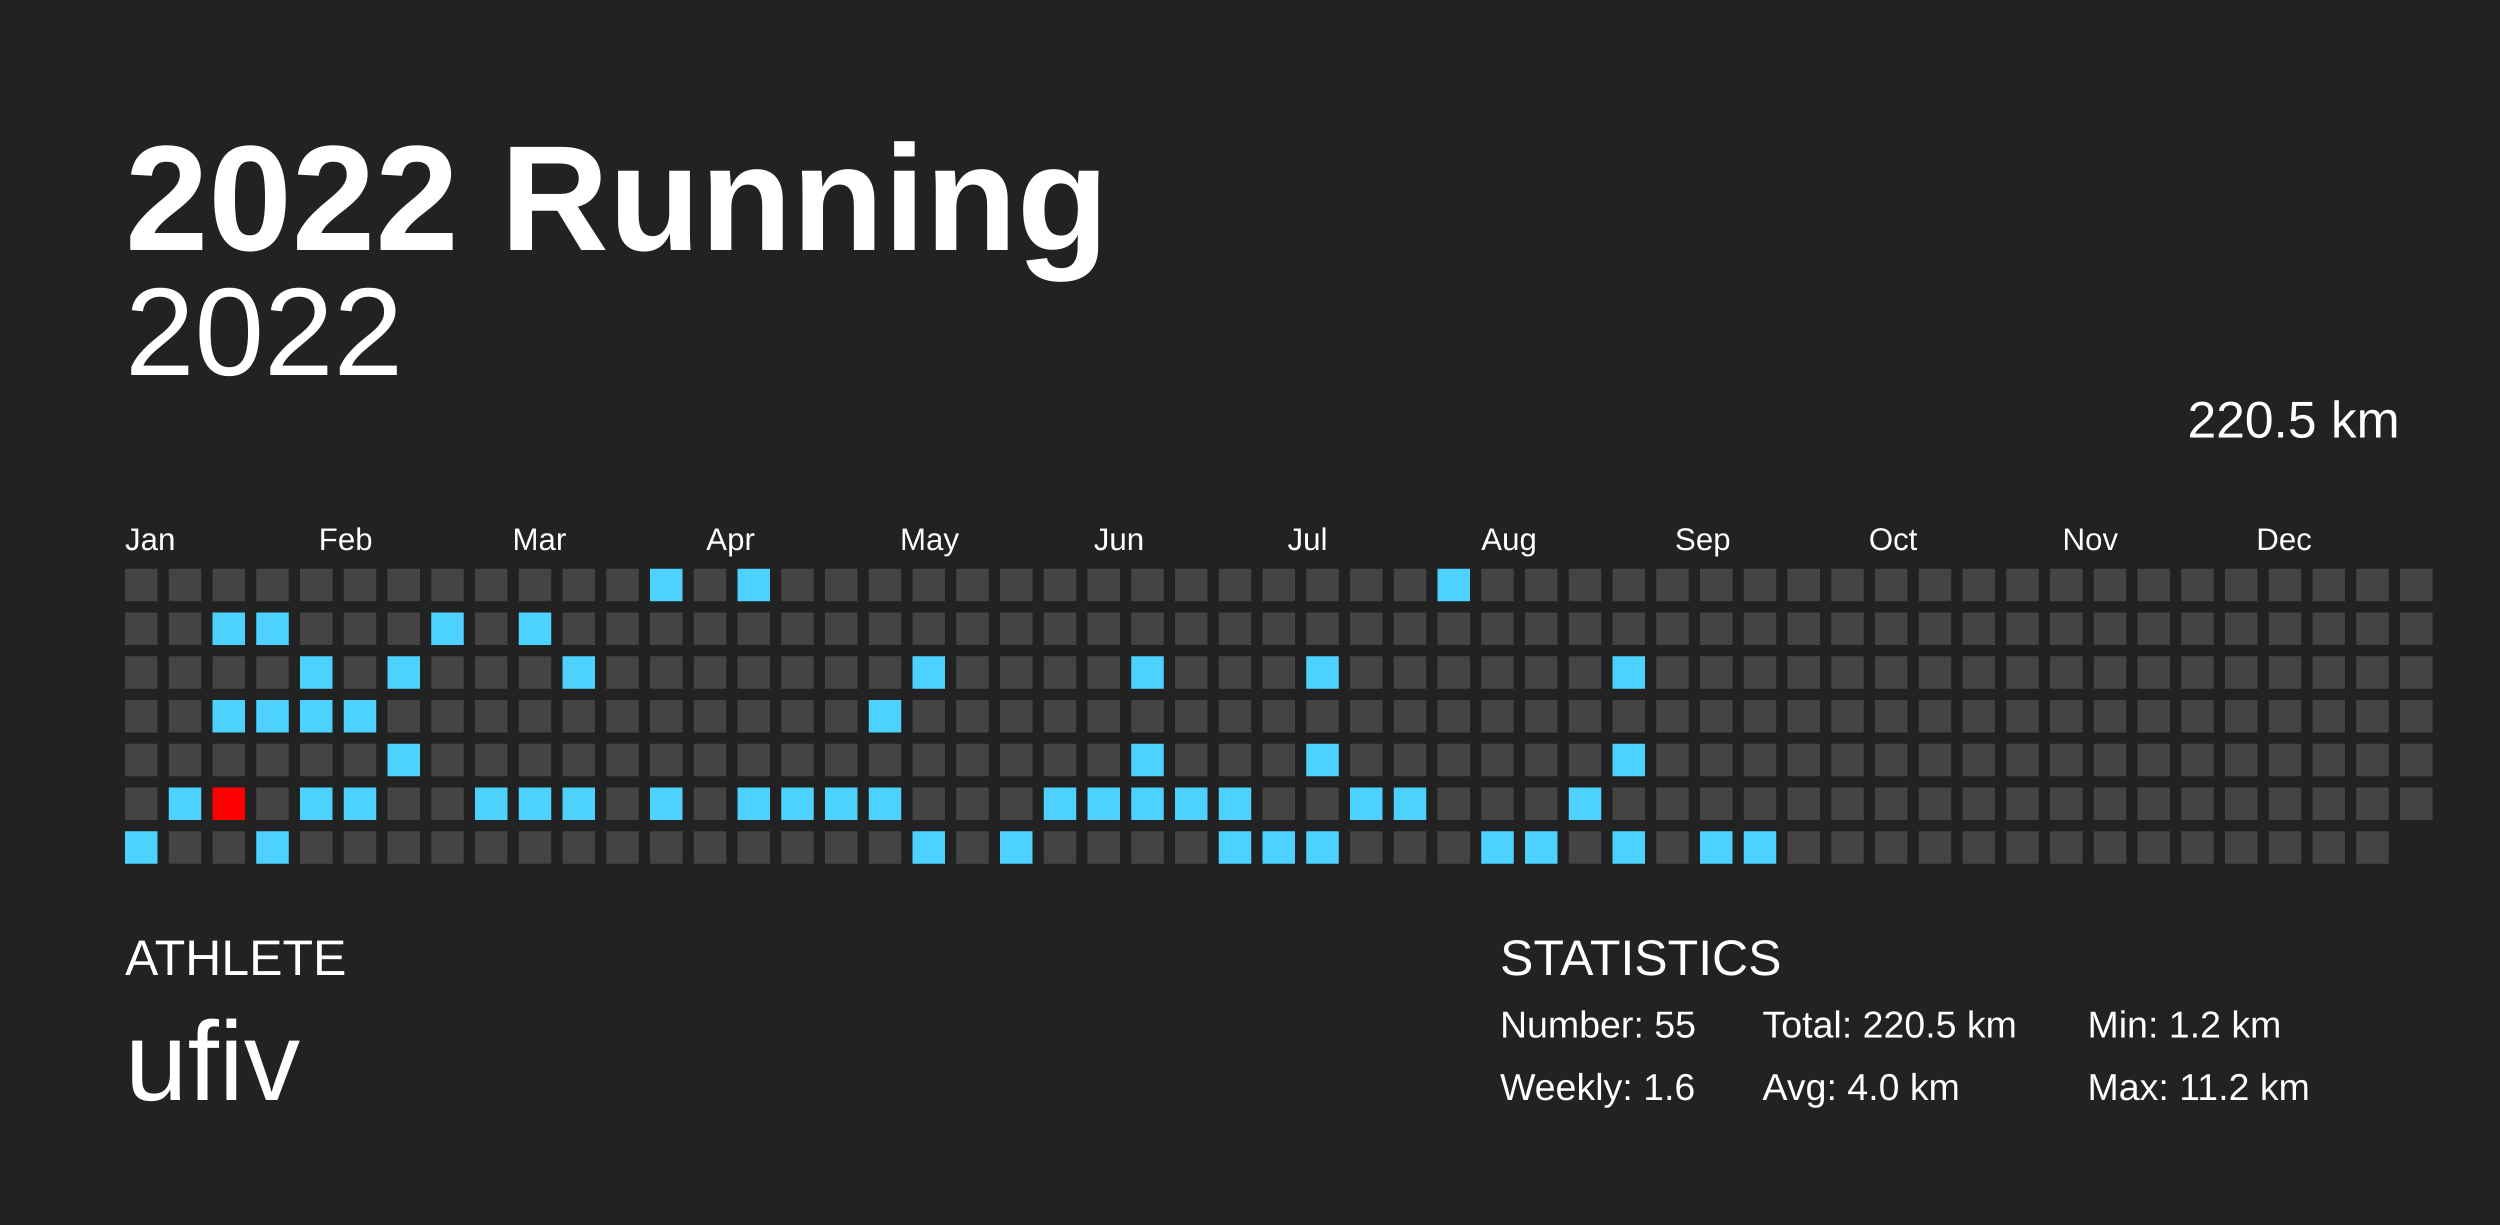
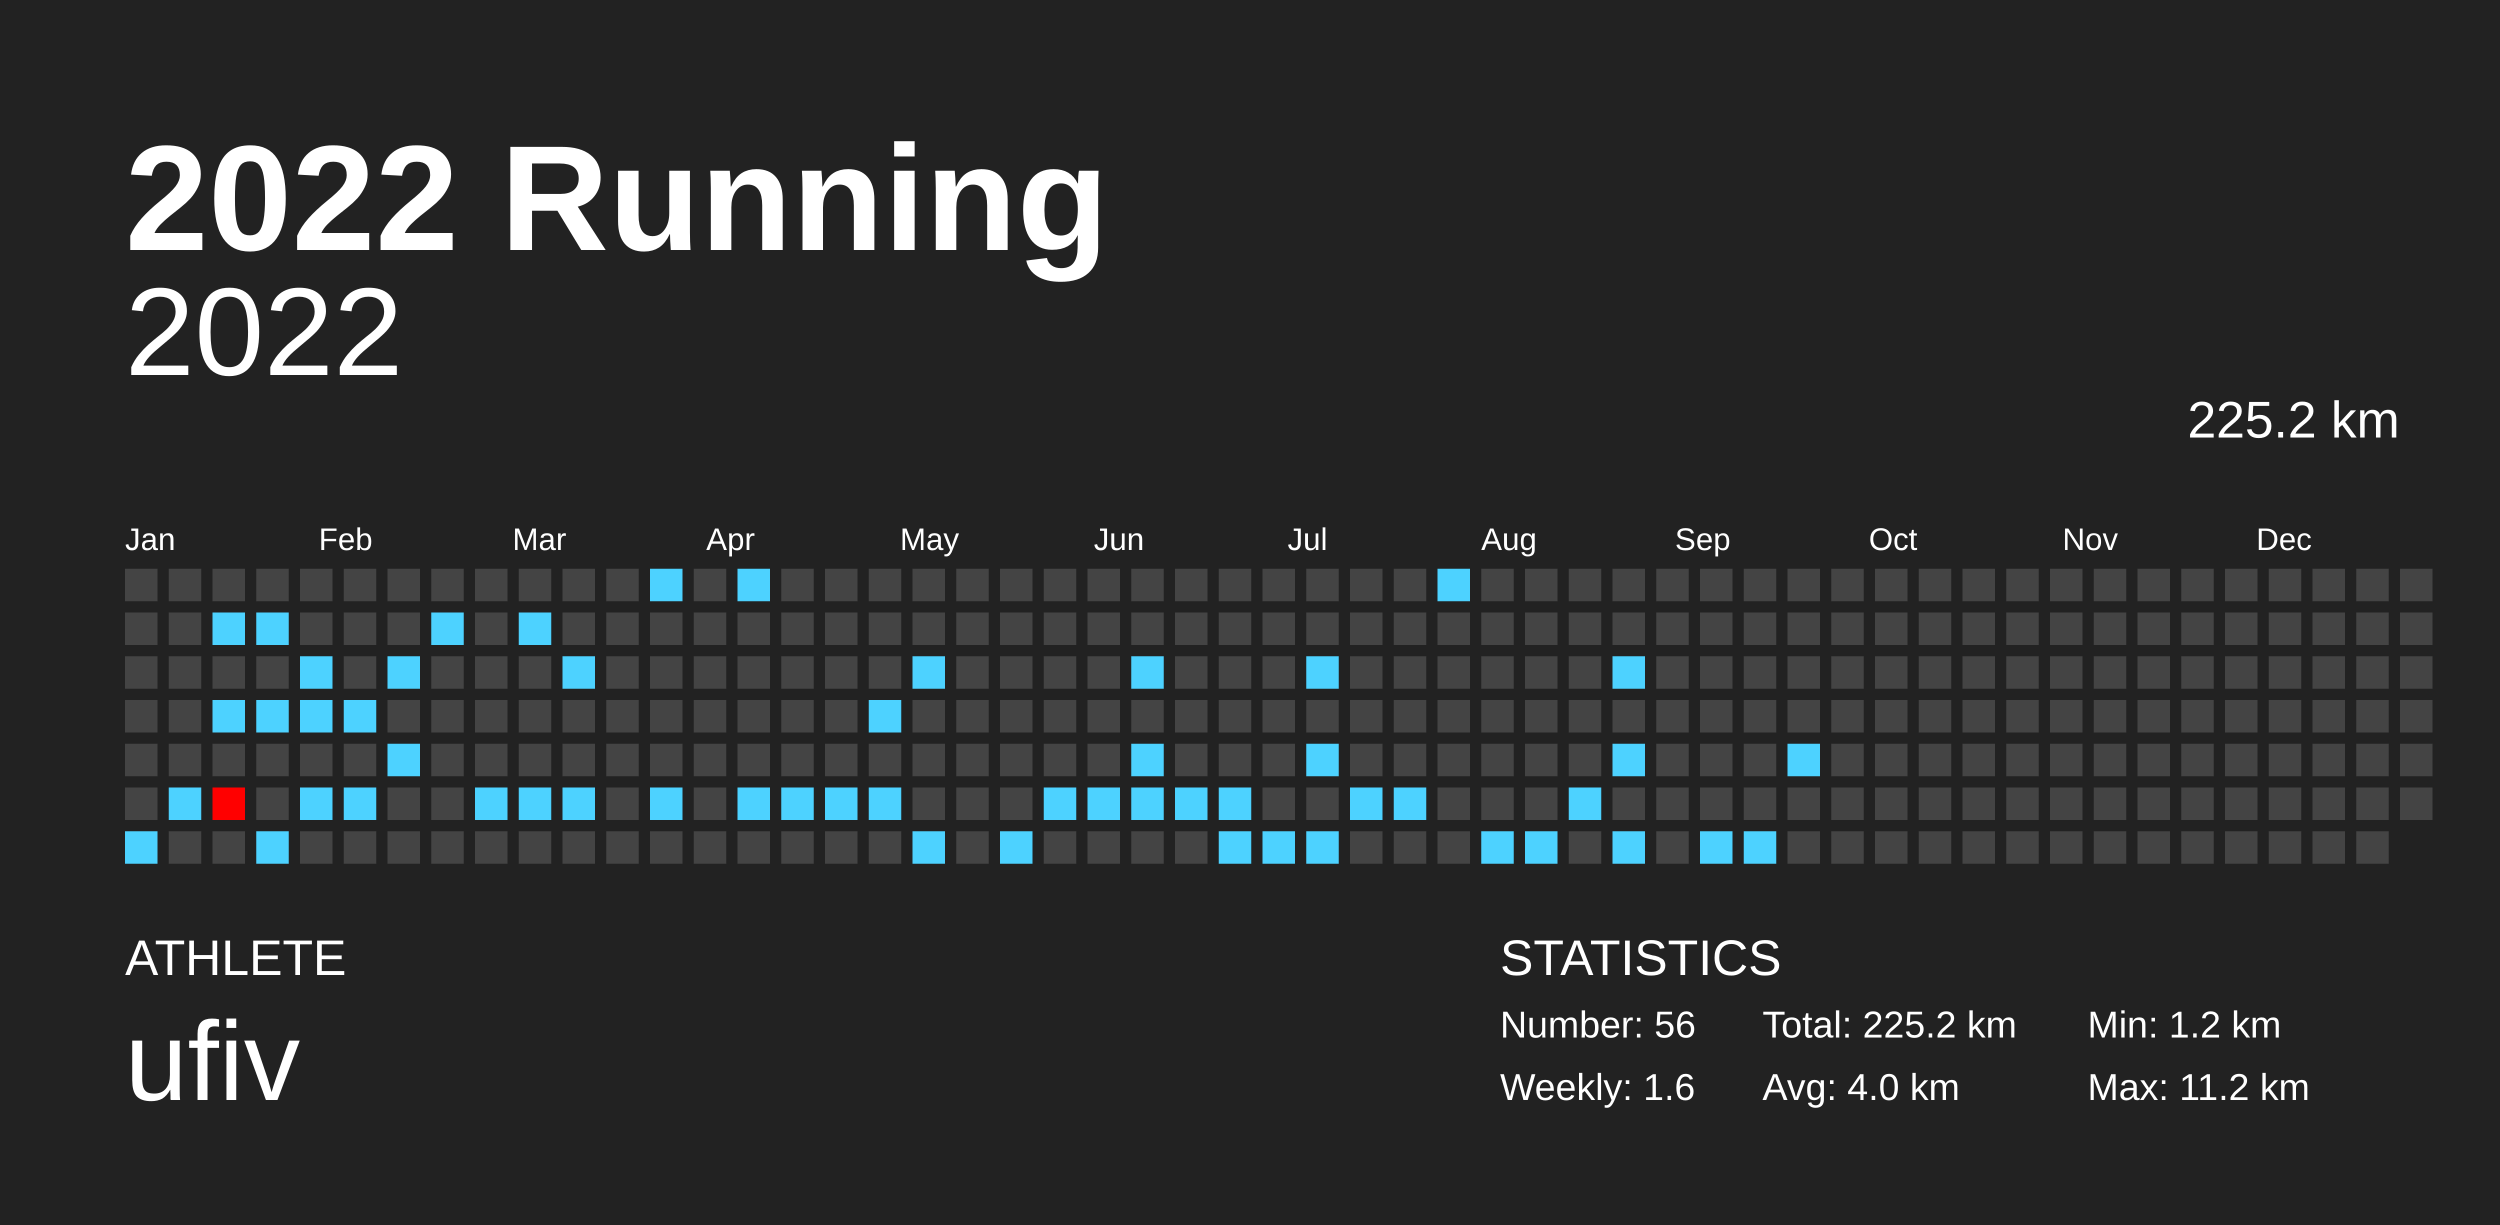
<svg xmlns="http://www.w3.org/2000/svg" baseProfile="full" height="98mm" version="1.1" viewBox="0,0,200,98" width="200mm">
  <defs />
  <rect fill="#222222" height="98" width="200" x="0" y="0" />
  <text fill="#FFFFFF" style="font-size:12px; font-family:Arial; font-weight:bold;" x="10" y="20">2022 Running</text>
  <text fill="#FFFFFF" style="font-size:4px; font-family:Arial" x="10" y="78">ATHLETE</text>
  <text fill="#FFFFFF" style="font-size:9px; font-family:Arial" x="10" y="88">ufiv</text>
  <text fill="#FFFFFF" style="font-size:4px; font-family:Arial" x="120" y="78">STATISTICS</text>
-   <text fill="#FFFFFF" style="font-size:3px; font-family:Arial" x="120" y="83">Number: 55</text>
+   <text fill="#FFFFFF" style="font-size:3px; font-family:Arial" x="120" y="83">Number: 56</text>
  <text fill="#FFFFFF" style="font-size:3px; font-family:Arial" x="120" y="88">Weekly: 1.6</text>
-   <text fill="#FFFFFF" style="font-size:3px; font-family:Arial" x="141" y="83">Total: 220.5 km</text>
+   <text fill="#FFFFFF" style="font-size:3px; font-family:Arial" x="141" y="83">Total: 225.2 km</text>
  <text fill="#FFFFFF" style="font-size:3px; font-family:Arial" x="141" y="88">Avg: 4.0 km</text>
  <text fill="#FFFFFF" style="font-size:3px; font-family:Arial" x="167" y="83">Min: 1.2 km</text>
  <text fill="#FFFFFF" style="font-size:3px; font-family:Arial" x="167" y="88">Max: 11.2 km</text>
  <text alignment-baseline="hanging" fill="#FFFFFF" style="font-size:10.0px; font-family:Arial;" x="10" y="30">2022</text>
-   <text alignment-baseline="hanging" fill="#FFFFFF" style="font-size:4.125px; font-family:Arial;" x="175" y="35">220.5 km</text>
+   <text alignment-baseline="hanging" fill="#FFFFFF" style="font-size:4.125px; font-family:Arial;" x="175" y="35">225.2 km</text>
  <text fill="#FFFFFF" style="font-size:2.5px; font-family:Arial" x="10.0" y="44">Jan</text>
  <text fill="#FFFFFF" style="font-size:2.5px; font-family:Arial" x="25.5" y="44">Feb</text>
  <text fill="#FFFFFF" style="font-size:2.5px; font-family:Arial" x="41.0" y="44">Mar</text>
  <text fill="#FFFFFF" style="font-size:2.5px; font-family:Arial" x="56.5" y="44">Apr</text>
  <text fill="#FFFFFF" style="font-size:2.5px; font-family:Arial" x="72.0" y="44">May</text>
  <text fill="#FFFFFF" style="font-size:2.5px; font-family:Arial" x="87.5" y="44">Jun</text>
  <text fill="#FFFFFF" style="font-size:2.5px; font-family:Arial" x="103.0" y="44">Jul</text>
  <text fill="#FFFFFF" style="font-size:2.5px; font-family:Arial" x="118.5" y="44">Aug</text>
  <text fill="#FFFFFF" style="font-size:2.5px; font-family:Arial" x="134.0" y="44">Sep</text>
  <text fill="#FFFFFF" style="font-size:2.5px; font-family:Arial" x="149.5" y="44">Oct</text>
  <text fill="#FFFFFF" style="font-size:2.5px; font-family:Arial" x="165.0" y="44">Nov</text>
  <text fill="#FFFFFF" style="font-size:2.5px; font-family:Arial" x="180.5" y="44">Dec</text>
  <rect fill="#444444" height="2.6" width="2.6" x="10.0" y="45.5" />
  <rect fill="#444444" height="2.6" width="2.6" x="10.0" y="49.0" />
  <rect fill="#444444" height="2.6" width="2.6" x="10.0" y="52.5" />
  <rect fill="#444444" height="2.6" width="2.6" x="10.0" y="56.0" />
  <rect fill="#444444" height="2.6" width="2.6" x="10.0" y="59.5" />
  <rect fill="#444444" height="2.6" width="2.6" x="10.0" y="63.0" />
  <rect fill="#4dd2ff" height="2.6" width="2.6" x="10.0" y="66.5" />
  <rect fill="#444444" height="2.6" width="2.6" x="13.5" y="45.5" />
  <rect fill="#444444" height="2.6" width="2.6" x="13.5" y="49.0" />
  <rect fill="#444444" height="2.6" width="2.6" x="13.5" y="52.5" />
  <rect fill="#444444" height="2.6" width="2.6" x="13.5" y="56.0" />
  <rect fill="#444444" height="2.6" width="2.6" x="13.5" y="59.5" />
  <rect fill="#4dd2ff" height="2.6" width="2.6" x="13.5" y="63.0" />
  <rect fill="#444444" height="2.6" width="2.6" x="13.5" y="66.5" />
  <rect fill="#444444" height="2.6" width="2.6" x="17.0" y="45.5" />
  <rect fill="#4dd2ff" height="2.6" width="2.6" x="17.0" y="49.0" />
  <rect fill="#444444" height="2.6" width="2.6" x="17.0" y="52.5" />
  <rect fill="#4dd2ff" height="2.6" width="2.6" x="17.0" y="56.0" />
  <rect fill="#444444" height="2.6" width="2.6" x="17.0" y="59.5" />
  <rect fill="#ff0000" height="2.6" width="2.6" x="17.0" y="63.0" />
  <rect fill="#444444" height="2.6" width="2.6" x="17.0" y="66.5" />
  <rect fill="#444444" height="2.6" width="2.6" x="20.5" y="45.5" />
  <rect fill="#4dd2ff" height="2.6" width="2.6" x="20.5" y="49.0" />
  <rect fill="#444444" height="2.6" width="2.6" x="20.5" y="52.5" />
  <rect fill="#4dd2ff" height="2.6" width="2.6" x="20.5" y="56.0" />
  <rect fill="#444444" height="2.6" width="2.6" x="20.5" y="59.5" />
  <rect fill="#444444" height="2.6" width="2.6" x="20.5" y="63.0" />
  <rect fill="#4dd2ff" height="2.6" width="2.6" x="20.5" y="66.5" />
  <rect fill="#444444" height="2.6" width="2.6" x="24.0" y="45.5" />
  <rect fill="#444444" height="2.6" width="2.6" x="24.0" y="49.0" />
  <rect fill="#4dd2ff" height="2.6" width="2.6" x="24.0" y="52.5" />
  <rect fill="#4dd2ff" height="2.6" width="2.6" x="24.0" y="56.0" />
  <rect fill="#444444" height="2.6" width="2.6" x="24.0" y="59.5" />
  <rect fill="#4dd2ff" height="2.6" width="2.6" x="24.0" y="63.0" />
  <rect fill="#444444" height="2.6" width="2.6" x="24.0" y="66.5" />
  <rect fill="#444444" height="2.6" width="2.6" x="27.5" y="45.5" />
  <rect fill="#444444" height="2.6" width="2.6" x="27.5" y="49.0" />
  <rect fill="#444444" height="2.6" width="2.6" x="27.5" y="52.5" />
  <rect fill="#4dd2ff" height="2.6" width="2.6" x="27.5" y="56.0" />
  <rect fill="#444444" height="2.6" width="2.6" x="27.5" y="59.5" />
  <rect fill="#4dd2ff" height="2.6" width="2.6" x="27.5" y="63.0" />
  <rect fill="#444444" height="2.6" width="2.6" x="27.5" y="66.5" />
  <rect fill="#444444" height="2.6" width="2.6" x="31.0" y="45.5" />
  <rect fill="#444444" height="2.6" width="2.6" x="31.0" y="49.0" />
  <rect fill="#4dd2ff" height="2.6" width="2.6" x="31.0" y="52.5" />
  <rect fill="#444444" height="2.6" width="2.6" x="31.0" y="56.0" />
  <rect fill="#4dd2ff" height="2.6" width="2.6" x="31.0" y="59.5" />
  <rect fill="#444444" height="2.6" width="2.6" x="31.0" y="63.0" />
  <rect fill="#444444" height="2.6" width="2.6" x="31.0" y="66.5" />
  <rect fill="#444444" height="2.6" width="2.6" x="34.5" y="45.5" />
  <rect fill="#4dd2ff" height="2.6" width="2.6" x="34.5" y="49.0" />
  <rect fill="#444444" height="2.6" width="2.6" x="34.5" y="52.5" />
  <rect fill="#444444" height="2.6" width="2.6" x="34.5" y="56.0" />
  <rect fill="#444444" height="2.6" width="2.6" x="34.5" y="59.5" />
  <rect fill="#444444" height="2.6" width="2.6" x="34.5" y="63.0" />
  <rect fill="#444444" height="2.6" width="2.6" x="34.5" y="66.5" />
  <rect fill="#444444" height="2.6" width="2.6" x="38.0" y="45.5" />
  <rect fill="#444444" height="2.6" width="2.6" x="38.0" y="49.0" />
  <rect fill="#444444" height="2.6" width="2.6" x="38.0" y="52.5" />
  <rect fill="#444444" height="2.6" width="2.6" x="38.0" y="56.0" />
  <rect fill="#444444" height="2.6" width="2.6" x="38.0" y="59.5" />
  <rect fill="#4dd2ff" height="2.6" width="2.6" x="38.0" y="63.0" />
  <rect fill="#444444" height="2.6" width="2.6" x="38.0" y="66.5" />
  <rect fill="#444444" height="2.6" width="2.6" x="41.5" y="45.5" />
  <rect fill="#4dd2ff" height="2.6" width="2.6" x="41.5" y="49.0" />
  <rect fill="#444444" height="2.6" width="2.6" x="41.5" y="52.5" />
  <rect fill="#444444" height="2.6" width="2.6" x="41.5" y="56.0" />
  <rect fill="#444444" height="2.6" width="2.6" x="41.5" y="59.5" />
  <rect fill="#4dd2ff" height="2.6" width="2.6" x="41.5" y="63.0" />
  <rect fill="#444444" height="2.6" width="2.6" x="41.5" y="66.5" />
  <rect fill="#444444" height="2.6" width="2.6" x="45.0" y="45.5" />
  <rect fill="#444444" height="2.6" width="2.6" x="45.0" y="49.0" />
  <rect fill="#4dd2ff" height="2.6" width="2.6" x="45.0" y="52.5" />
  <rect fill="#444444" height="2.6" width="2.6" x="45.0" y="56.0" />
  <rect fill="#444444" height="2.6" width="2.6" x="45.0" y="59.5" />
  <rect fill="#4dd2ff" height="2.6" width="2.6" x="45.0" y="63.0" />
  <rect fill="#444444" height="2.6" width="2.6" x="45.0" y="66.5" />
  <rect fill="#444444" height="2.6" width="2.6" x="48.5" y="45.5" />
  <rect fill="#444444" height="2.6" width="2.6" x="48.5" y="49.0" />
  <rect fill="#444444" height="2.6" width="2.6" x="48.5" y="52.5" />
  <rect fill="#444444" height="2.6" width="2.6" x="48.5" y="56.0" />
  <rect fill="#444444" height="2.6" width="2.6" x="48.5" y="59.5" />
  <rect fill="#444444" height="2.6" width="2.6" x="48.5" y="63.0" />
  <rect fill="#444444" height="2.6" width="2.6" x="48.5" y="66.5" />
  <rect fill="#4dd2ff" height="2.6" width="2.6" x="52.0" y="45.5" />
  <rect fill="#444444" height="2.6" width="2.6" x="52.0" y="49.0" />
  <rect fill="#444444" height="2.6" width="2.6" x="52.0" y="52.5" />
  <rect fill="#444444" height="2.6" width="2.6" x="52.0" y="56.0" />
  <rect fill="#444444" height="2.6" width="2.6" x="52.0" y="59.5" />
  <rect fill="#4dd2ff" height="2.6" width="2.6" x="52.0" y="63.0" />
  <rect fill="#444444" height="2.6" width="2.6" x="52.0" y="66.5" />
  <rect fill="#444444" height="2.6" width="2.6" x="55.5" y="45.5" />
  <rect fill="#444444" height="2.6" width="2.6" x="55.5" y="49.0" />
  <rect fill="#444444" height="2.6" width="2.6" x="55.5" y="52.5" />
  <rect fill="#444444" height="2.6" width="2.6" x="55.5" y="56.0" />
  <rect fill="#444444" height="2.6" width="2.6" x="55.5" y="59.5" />
  <rect fill="#444444" height="2.6" width="2.6" x="55.5" y="63.0" />
  <rect fill="#444444" height="2.6" width="2.6" x="55.5" y="66.5" />
  <rect fill="#4dd2ff" height="2.6" width="2.6" x="59.0" y="45.5" />
  <rect fill="#444444" height="2.6" width="2.6" x="59.0" y="49.0" />
  <rect fill="#444444" height="2.6" width="2.6" x="59.0" y="52.5" />
  <rect fill="#444444" height="2.6" width="2.6" x="59.0" y="56.0" />
  <rect fill="#444444" height="2.6" width="2.6" x="59.0" y="59.5" />
  <rect fill="#4dd2ff" height="2.6" width="2.6" x="59.0" y="63.0" />
  <rect fill="#444444" height="2.6" width="2.6" x="59.0" y="66.5" />
  <rect fill="#444444" height="2.6" width="2.6" x="62.5" y="45.5" />
  <rect fill="#444444" height="2.6" width="2.6" x="62.5" y="49.0" />
  <rect fill="#444444" height="2.6" width="2.6" x="62.5" y="52.5" />
  <rect fill="#444444" height="2.6" width="2.6" x="62.5" y="56.0" />
  <rect fill="#444444" height="2.6" width="2.6" x="62.5" y="59.5" />
  <rect fill="#4dd2ff" height="2.6" width="2.6" x="62.5" y="63.0" />
  <rect fill="#444444" height="2.6" width="2.6" x="62.5" y="66.5" />
  <rect fill="#444444" height="2.6" width="2.6" x="66.0" y="45.5" />
  <rect fill="#444444" height="2.6" width="2.6" x="66.0" y="49.0" />
  <rect fill="#444444" height="2.6" width="2.6" x="66.0" y="52.5" />
  <rect fill="#444444" height="2.6" width="2.6" x="66.0" y="56.0" />
  <rect fill="#444444" height="2.6" width="2.6" x="66.0" y="59.5" />
  <rect fill="#4dd2ff" height="2.6" width="2.6" x="66.0" y="63.0" />
  <rect fill="#444444" height="2.6" width="2.6" x="66.0" y="66.5" />
  <rect fill="#444444" height="2.6" width="2.6" x="69.5" y="45.5" />
  <rect fill="#444444" height="2.6" width="2.6" x="69.5" y="49.0" />
  <rect fill="#444444" height="2.6" width="2.6" x="69.5" y="52.5" />
  <rect fill="#4dd2ff" height="2.6" width="2.6" x="69.5" y="56.0" />
  <rect fill="#444444" height="2.6" width="2.6" x="69.5" y="59.5" />
  <rect fill="#4dd2ff" height="2.6" width="2.6" x="69.5" y="63.0" />
  <rect fill="#444444" height="2.6" width="2.6" x="69.5" y="66.5" />
  <rect fill="#444444" height="2.6" width="2.6" x="73.0" y="45.5" />
  <rect fill="#444444" height="2.6" width="2.6" x="73.0" y="49.0" />
  <rect fill="#4dd2ff" height="2.6" width="2.6" x="73.0" y="52.5" />
  <rect fill="#444444" height="2.6" width="2.6" x="73.0" y="56.0" />
  <rect fill="#444444" height="2.6" width="2.6" x="73.0" y="59.5" />
  <rect fill="#444444" height="2.6" width="2.6" x="73.0" y="63.0" />
  <rect fill="#4dd2ff" height="2.6" width="2.6" x="73.0" y="66.5" />
  <rect fill="#444444" height="2.6" width="2.6" x="76.5" y="45.5" />
  <rect fill="#444444" height="2.6" width="2.6" x="76.5" y="49.0" />
  <rect fill="#444444" height="2.6" width="2.6" x="76.5" y="52.5" />
  <rect fill="#444444" height="2.6" width="2.6" x="76.5" y="56.0" />
  <rect fill="#444444" height="2.6" width="2.6" x="76.5" y="59.5" />
  <rect fill="#444444" height="2.6" width="2.6" x="76.5" y="63.0" />
  <rect fill="#444444" height="2.6" width="2.6" x="76.5" y="66.5" />
  <rect fill="#444444" height="2.6" width="2.6" x="80.0" y="45.5" />
  <rect fill="#444444" height="2.6" width="2.6" x="80.0" y="49.0" />
  <rect fill="#444444" height="2.6" width="2.6" x="80.0" y="52.5" />
  <rect fill="#444444" height="2.6" width="2.6" x="80.0" y="56.0" />
  <rect fill="#444444" height="2.6" width="2.6" x="80.0" y="59.5" />
  <rect fill="#444444" height="2.6" width="2.6" x="80.0" y="63.0" />
  <rect fill="#4dd2ff" height="2.6" width="2.6" x="80.0" y="66.5" />
  <rect fill="#444444" height="2.6" width="2.6" x="83.5" y="45.5" />
  <rect fill="#444444" height="2.6" width="2.6" x="83.5" y="49.0" />
  <rect fill="#444444" height="2.6" width="2.6" x="83.5" y="52.5" />
  <rect fill="#444444" height="2.6" width="2.6" x="83.5" y="56.0" />
  <rect fill="#444444" height="2.6" width="2.6" x="83.5" y="59.5" />
  <rect fill="#4dd2ff" height="2.6" width="2.6" x="83.5" y="63.0" />
  <rect fill="#444444" height="2.6" width="2.6" x="83.5" y="66.5" />
  <rect fill="#444444" height="2.6" width="2.6" x="87.0" y="45.5" />
  <rect fill="#444444" height="2.6" width="2.6" x="87.0" y="49.0" />
  <rect fill="#444444" height="2.6" width="2.6" x="87.0" y="52.5" />
  <rect fill="#444444" height="2.6" width="2.6" x="87.0" y="56.0" />
  <rect fill="#444444" height="2.6" width="2.6" x="87.0" y="59.5" />
  <rect fill="#4dd2ff" height="2.6" width="2.6" x="87.0" y="63.0" />
  <rect fill="#444444" height="2.6" width="2.6" x="87.0" y="66.5" />
  <rect fill="#444444" height="2.6" width="2.6" x="90.5" y="45.5" />
  <rect fill="#444444" height="2.6" width="2.6" x="90.5" y="49.0" />
  <rect fill="#4dd2ff" height="2.6" width="2.6" x="90.5" y="52.5" />
  <rect fill="#444444" height="2.6" width="2.6" x="90.5" y="56.0" />
  <rect fill="#4dd2ff" height="2.6" width="2.6" x="90.5" y="59.5" />
  <rect fill="#4dd2ff" height="2.6" width="2.6" x="90.5" y="63.0" />
  <rect fill="#444444" height="2.6" width="2.6" x="90.5" y="66.5" />
  <rect fill="#444444" height="2.6" width="2.6" x="94.0" y="45.5" />
  <rect fill="#444444" height="2.6" width="2.6" x="94.0" y="49.0" />
  <rect fill="#444444" height="2.6" width="2.6" x="94.0" y="52.5" />
  <rect fill="#444444" height="2.6" width="2.6" x="94.0" y="56.0" />
  <rect fill="#444444" height="2.6" width="2.6" x="94.0" y="59.5" />
  <rect fill="#4dd2ff" height="2.6" width="2.6" x="94.0" y="63.0" />
  <rect fill="#444444" height="2.6" width="2.6" x="94.0" y="66.5" />
  <rect fill="#444444" height="2.6" width="2.6" x="97.5" y="45.5" />
  <rect fill="#444444" height="2.6" width="2.6" x="97.5" y="49.0" />
  <rect fill="#444444" height="2.6" width="2.6" x="97.5" y="52.5" />
  <rect fill="#444444" height="2.6" width="2.6" x="97.5" y="56.0" />
  <rect fill="#444444" height="2.6" width="2.6" x="97.5" y="59.5" />
  <rect fill="#4dd2ff" height="2.6" width="2.6" x="97.5" y="63.0" />
  <rect fill="#4dd2ff" height="2.6" width="2.6" x="97.5" y="66.5" />
  <rect fill="#444444" height="2.6" width="2.6" x="101.0" y="45.5" />
  <rect fill="#444444" height="2.6" width="2.6" x="101.0" y="49.0" />
  <rect fill="#444444" height="2.6" width="2.6" x="101.0" y="52.5" />
  <rect fill="#444444" height="2.6" width="2.6" x="101.0" y="56.0" />
  <rect fill="#444444" height="2.6" width="2.6" x="101.0" y="59.5" />
  <rect fill="#444444" height="2.6" width="2.6" x="101.0" y="63.0" />
  <rect fill="#4dd2ff" height="2.6" width="2.6" x="101.0" y="66.5" />
  <rect fill="#444444" height="2.6" width="2.6" x="104.5" y="45.5" />
  <rect fill="#444444" height="2.6" width="2.6" x="104.5" y="49.0" />
  <rect fill="#4dd2ff" height="2.6" width="2.6" x="104.5" y="52.5" />
  <rect fill="#444444" height="2.6" width="2.6" x="104.5" y="56.0" />
  <rect fill="#4dd2ff" height="2.6" width="2.6" x="104.5" y="59.5" />
  <rect fill="#444444" height="2.6" width="2.6" x="104.5" y="63.0" />
  <rect fill="#4dd2ff" height="2.6" width="2.6" x="104.5" y="66.5" />
  <rect fill="#444444" height="2.6" width="2.6" x="108.0" y="45.5" />
  <rect fill="#444444" height="2.6" width="2.6" x="108.0" y="49.0" />
  <rect fill="#444444" height="2.6" width="2.6" x="108.0" y="52.5" />
  <rect fill="#444444" height="2.6" width="2.6" x="108.0" y="56.0" />
  <rect fill="#444444" height="2.6" width="2.6" x="108.0" y="59.5" />
  <rect fill="#4dd2ff" height="2.6" width="2.6" x="108.0" y="63.0" />
  <rect fill="#444444" height="2.6" width="2.6" x="108.0" y="66.5" />
  <rect fill="#444444" height="2.6" width="2.6" x="111.5" y="45.5" />
  <rect fill="#444444" height="2.6" width="2.6" x="111.5" y="49.0" />
  <rect fill="#444444" height="2.6" width="2.6" x="111.5" y="52.5" />
  <rect fill="#444444" height="2.6" width="2.6" x="111.5" y="56.0" />
  <rect fill="#444444" height="2.6" width="2.6" x="111.5" y="59.5" />
  <rect fill="#4dd2ff" height="2.6" width="2.6" x="111.5" y="63.0" />
  <rect fill="#444444" height="2.6" width="2.6" x="111.5" y="66.5" />
  <rect fill="#4dd2ff" height="2.6" width="2.6" x="115.0" y="45.5" />
  <rect fill="#444444" height="2.6" width="2.6" x="115.0" y="49.0" />
  <rect fill="#444444" height="2.6" width="2.6" x="115.0" y="52.5" />
  <rect fill="#444444" height="2.6" width="2.6" x="115.0" y="56.0" />
  <rect fill="#444444" height="2.6" width="2.6" x="115.0" y="59.5" />
  <rect fill="#444444" height="2.6" width="2.6" x="115.0" y="63.0" />
  <rect fill="#444444" height="2.6" width="2.6" x="115.0" y="66.5" />
  <rect fill="#444444" height="2.6" width="2.6" x="118.5" y="45.5" />
  <rect fill="#444444" height="2.6" width="2.6" x="118.5" y="49.0" />
  <rect fill="#444444" height="2.6" width="2.6" x="118.5" y="52.5" />
  <rect fill="#444444" height="2.6" width="2.6" x="118.5" y="56.0" />
  <rect fill="#444444" height="2.6" width="2.6" x="118.5" y="59.5" />
  <rect fill="#444444" height="2.6" width="2.6" x="118.5" y="63.0" />
  <rect fill="#4dd2ff" height="2.6" width="2.6" x="118.5" y="66.5" />
  <rect fill="#444444" height="2.6" width="2.6" x="122.0" y="45.5" />
  <rect fill="#444444" height="2.6" width="2.6" x="122.0" y="49.0" />
  <rect fill="#444444" height="2.6" width="2.6" x="122.0" y="52.5" />
  <rect fill="#444444" height="2.6" width="2.6" x="122.0" y="56.0" />
  <rect fill="#444444" height="2.6" width="2.6" x="122.0" y="59.5" />
  <rect fill="#444444" height="2.6" width="2.6" x="122.0" y="63.0" />
  <rect fill="#4dd2ff" height="2.6" width="2.6" x="122.0" y="66.5" />
  <rect fill="#444444" height="2.6" width="2.6" x="125.5" y="45.5" />
  <rect fill="#444444" height="2.6" width="2.6" x="125.5" y="49.0" />
  <rect fill="#444444" height="2.6" width="2.6" x="125.5" y="52.5" />
  <rect fill="#444444" height="2.6" width="2.6" x="125.5" y="56.0" />
  <rect fill="#444444" height="2.6" width="2.6" x="125.5" y="59.5" />
  <rect fill="#4dd2ff" height="2.6" width="2.6" x="125.5" y="63.0" />
  <rect fill="#444444" height="2.6" width="2.6" x="125.5" y="66.5" />
  <rect fill="#444444" height="2.6" width="2.6" x="129.0" y="45.5" />
  <rect fill="#444444" height="2.6" width="2.6" x="129.0" y="49.0" />
  <rect fill="#4dd2ff" height="2.6" width="2.6" x="129.0" y="52.5" />
  <rect fill="#444444" height="2.6" width="2.6" x="129.0" y="56.0" />
  <rect fill="#4dd2ff" height="2.6" width="2.6" x="129.0" y="59.5" />
  <rect fill="#444444" height="2.6" width="2.6" x="129.0" y="63.0" />
  <rect fill="#4dd2ff" height="2.6" width="2.6" x="129.0" y="66.5" />
  <rect fill="#444444" height="2.6" width="2.6" x="132.5" y="45.5" />
  <rect fill="#444444" height="2.6" width="2.6" x="132.5" y="49.0" />
  <rect fill="#444444" height="2.6" width="2.6" x="132.5" y="52.5" />
  <rect fill="#444444" height="2.6" width="2.6" x="132.5" y="56.0" />
  <rect fill="#444444" height="2.6" width="2.6" x="132.5" y="59.5" />
  <rect fill="#444444" height="2.6" width="2.6" x="132.5" y="63.0" />
  <rect fill="#444444" height="2.6" width="2.6" x="132.5" y="66.5" />
  <rect fill="#444444" height="2.6" width="2.6" x="136.0" y="45.5" />
  <rect fill="#444444" height="2.6" width="2.6" x="136.0" y="49.0" />
  <rect fill="#444444" height="2.6" width="2.6" x="136.0" y="52.5" />
  <rect fill="#444444" height="2.6" width="2.6" x="136.0" y="56.0" />
  <rect fill="#444444" height="2.6" width="2.6" x="136.0" y="59.5" />
  <rect fill="#444444" height="2.6" width="2.6" x="136.0" y="63.0" />
  <rect fill="#4dd2ff" height="2.6" width="2.6" x="136.0" y="66.5" />
  <rect fill="#444444" height="2.6" width="2.6" x="139.5" y="45.5" />
  <rect fill="#444444" height="2.6" width="2.6" x="139.5" y="49.0" />
  <rect fill="#444444" height="2.6" width="2.6" x="139.5" y="52.5" />
  <rect fill="#444444" height="2.6" width="2.6" x="139.5" y="56.0" />
  <rect fill="#444444" height="2.6" width="2.6" x="139.5" y="59.5" />
  <rect fill="#444444" height="2.6" width="2.6" x="139.5" y="63.0" />
  <rect fill="#4dd2ff" height="2.6" width="2.6" x="139.5" y="66.5" />
  <rect fill="#444444" height="2.6" width="2.6" x="143.0" y="45.5" />
  <rect fill="#444444" height="2.6" width="2.6" x="143.0" y="49.0" />
  <rect fill="#444444" height="2.6" width="2.6" x="143.0" y="52.5" />
  <rect fill="#444444" height="2.6" width="2.6" x="143.0" y="56.0" />
-   <rect fill="#444444" height="2.6" width="2.6" x="143.0" y="59.5" />
+   <rect fill="#4dd2ff" height="2.6" width="2.6" x="143.0" y="59.5" />
  <rect fill="#444444" height="2.6" width="2.6" x="143.0" y="63.0" />
  <rect fill="#444444" height="2.6" width="2.6" x="143.0" y="66.5" />
  <rect fill="#444444" height="2.6" width="2.6" x="146.5" y="45.5" />
  <rect fill="#444444" height="2.6" width="2.6" x="146.5" y="49.0" />
  <rect fill="#444444" height="2.6" width="2.6" x="146.5" y="52.5" />
  <rect fill="#444444" height="2.6" width="2.6" x="146.5" y="56.0" />
  <rect fill="#444444" height="2.6" width="2.6" x="146.5" y="59.5" />
  <rect fill="#444444" height="2.6" width="2.6" x="146.5" y="63.0" />
  <rect fill="#444444" height="2.6" width="2.6" x="146.5" y="66.5" />
  <rect fill="#444444" height="2.6" width="2.6" x="150.0" y="45.5" />
  <rect fill="#444444" height="2.6" width="2.6" x="150.0" y="49.0" />
  <rect fill="#444444" height="2.6" width="2.6" x="150.0" y="52.5" />
  <rect fill="#444444" height="2.6" width="2.6" x="150.0" y="56.0" />
  <rect fill="#444444" height="2.6" width="2.6" x="150.0" y="59.5" />
  <rect fill="#444444" height="2.6" width="2.6" x="150.0" y="63.0" />
  <rect fill="#444444" height="2.6" width="2.6" x="150.0" y="66.5" />
  <rect fill="#444444" height="2.6" width="2.6" x="153.5" y="45.5" />
  <rect fill="#444444" height="2.6" width="2.6" x="153.5" y="49.0" />
  <rect fill="#444444" height="2.6" width="2.6" x="153.5" y="52.5" />
  <rect fill="#444444" height="2.6" width="2.6" x="153.5" y="56.0" />
  <rect fill="#444444" height="2.6" width="2.6" x="153.5" y="59.5" />
  <rect fill="#444444" height="2.6" width="2.6" x="153.5" y="63.0" />
  <rect fill="#444444" height="2.6" width="2.6" x="153.5" y="66.5" />
  <rect fill="#444444" height="2.6" width="2.6" x="157.0" y="45.5" />
  <rect fill="#444444" height="2.6" width="2.6" x="157.0" y="49.0" />
  <rect fill="#444444" height="2.6" width="2.6" x="157.0" y="52.5" />
  <rect fill="#444444" height="2.6" width="2.6" x="157.0" y="56.0" />
  <rect fill="#444444" height="2.6" width="2.6" x="157.0" y="59.5" />
  <rect fill="#444444" height="2.6" width="2.6" x="157.0" y="63.0" />
  <rect fill="#444444" height="2.6" width="2.6" x="157.0" y="66.5" />
  <rect fill="#444444" height="2.6" width="2.6" x="160.5" y="45.5" />
  <rect fill="#444444" height="2.6" width="2.6" x="160.5" y="49.0" />
  <rect fill="#444444" height="2.6" width="2.6" x="160.5" y="52.5" />
  <rect fill="#444444" height="2.6" width="2.6" x="160.5" y="56.0" />
  <rect fill="#444444" height="2.6" width="2.6" x="160.5" y="59.5" />
  <rect fill="#444444" height="2.6" width="2.6" x="160.5" y="63.0" />
  <rect fill="#444444" height="2.6" width="2.6" x="160.5" y="66.5" />
  <rect fill="#444444" height="2.6" width="2.6" x="164.0" y="45.5" />
  <rect fill="#444444" height="2.6" width="2.6" x="164.0" y="49.0" />
  <rect fill="#444444" height="2.6" width="2.6" x="164.0" y="52.5" />
  <rect fill="#444444" height="2.6" width="2.6" x="164.0" y="56.0" />
  <rect fill="#444444" height="2.6" width="2.6" x="164.0" y="59.5" />
  <rect fill="#444444" height="2.6" width="2.6" x="164.0" y="63.0" />
  <rect fill="#444444" height="2.6" width="2.6" x="164.0" y="66.5" />
  <rect fill="#444444" height="2.6" width="2.6" x="167.5" y="45.5" />
  <rect fill="#444444" height="2.6" width="2.6" x="167.5" y="49.0" />
  <rect fill="#444444" height="2.6" width="2.6" x="167.5" y="52.5" />
  <rect fill="#444444" height="2.6" width="2.6" x="167.5" y="56.0" />
  <rect fill="#444444" height="2.6" width="2.6" x="167.5" y="59.5" />
  <rect fill="#444444" height="2.6" width="2.6" x="167.5" y="63.0" />
  <rect fill="#444444" height="2.6" width="2.6" x="167.5" y="66.5" />
  <rect fill="#444444" height="2.6" width="2.6" x="171.0" y="45.5" />
  <rect fill="#444444" height="2.6" width="2.6" x="171.0" y="49.0" />
  <rect fill="#444444" height="2.6" width="2.6" x="171.0" y="52.5" />
  <rect fill="#444444" height="2.6" width="2.6" x="171.0" y="56.0" />
  <rect fill="#444444" height="2.6" width="2.6" x="171.0" y="59.5" />
  <rect fill="#444444" height="2.6" width="2.6" x="171.0" y="63.0" />
  <rect fill="#444444" height="2.6" width="2.6" x="171.0" y="66.5" />
  <rect fill="#444444" height="2.6" width="2.6" x="174.5" y="45.5" />
  <rect fill="#444444" height="2.6" width="2.6" x="174.5" y="49.0" />
  <rect fill="#444444" height="2.6" width="2.6" x="174.5" y="52.5" />
  <rect fill="#444444" height="2.6" width="2.6" x="174.5" y="56.0" />
  <rect fill="#444444" height="2.6" width="2.6" x="174.5" y="59.5" />
  <rect fill="#444444" height="2.6" width="2.6" x="174.5" y="63.0" />
  <rect fill="#444444" height="2.6" width="2.6" x="174.5" y="66.5" />
  <rect fill="#444444" height="2.6" width="2.6" x="178.0" y="45.5" />
  <rect fill="#444444" height="2.6" width="2.6" x="178.0" y="49.0" />
  <rect fill="#444444" height="2.6" width="2.6" x="178.0" y="52.5" />
  <rect fill="#444444" height="2.6" width="2.6" x="178.0" y="56.0" />
  <rect fill="#444444" height="2.6" width="2.6" x="178.0" y="59.5" />
  <rect fill="#444444" height="2.6" width="2.6" x="178.0" y="63.0" />
  <rect fill="#444444" height="2.6" width="2.6" x="178.0" y="66.5" />
  <rect fill="#444444" height="2.6" width="2.6" x="181.5" y="45.5" />
  <rect fill="#444444" height="2.6" width="2.6" x="181.5" y="49.0" />
  <rect fill="#444444" height="2.6" width="2.6" x="181.5" y="52.5" />
  <rect fill="#444444" height="2.6" width="2.6" x="181.5" y="56.0" />
  <rect fill="#444444" height="2.6" width="2.6" x="181.5" y="59.5" />
  <rect fill="#444444" height="2.6" width="2.6" x="181.5" y="63.0" />
  <rect fill="#444444" height="2.6" width="2.6" x="181.5" y="66.5" />
  <rect fill="#444444" height="2.6" width="2.6" x="185.0" y="45.5" />
  <rect fill="#444444" height="2.6" width="2.6" x="185.0" y="49.0" />
  <rect fill="#444444" height="2.6" width="2.6" x="185.0" y="52.5" />
  <rect fill="#444444" height="2.6" width="2.6" x="185.0" y="56.0" />
  <rect fill="#444444" height="2.6" width="2.6" x="185.0" y="59.5" />
  <rect fill="#444444" height="2.6" width="2.6" x="185.0" y="63.0" />
  <rect fill="#444444" height="2.6" width="2.6" x="185.0" y="66.5" />
  <rect fill="#444444" height="2.6" width="2.6" x="188.5" y="45.5" />
  <rect fill="#444444" height="2.6" width="2.6" x="188.5" y="49.0" />
  <rect fill="#444444" height="2.6" width="2.6" x="188.5" y="52.5" />
  <rect fill="#444444" height="2.6" width="2.6" x="188.5" y="56.0" />
  <rect fill="#444444" height="2.6" width="2.6" x="188.5" y="59.5" />
  <rect fill="#444444" height="2.6" width="2.6" x="188.5" y="63.0" />
  <rect fill="#444444" height="2.6" width="2.6" x="188.5" y="66.5" />
  <rect fill="#444444" height="2.6" width="2.6" x="192.0" y="45.5" />
  <rect fill="#444444" height="2.6" width="2.6" x="192.0" y="49.0" />
  <rect fill="#444444" height="2.6" width="2.6" x="192.0" y="52.5" />
  <rect fill="#444444" height="2.6" width="2.6" x="192.0" y="56.0" />
  <rect fill="#444444" height="2.6" width="2.6" x="192.0" y="59.5" />
  <rect fill="#444444" height="2.6" width="2.6" x="192.0" y="63.0" />
</svg>
